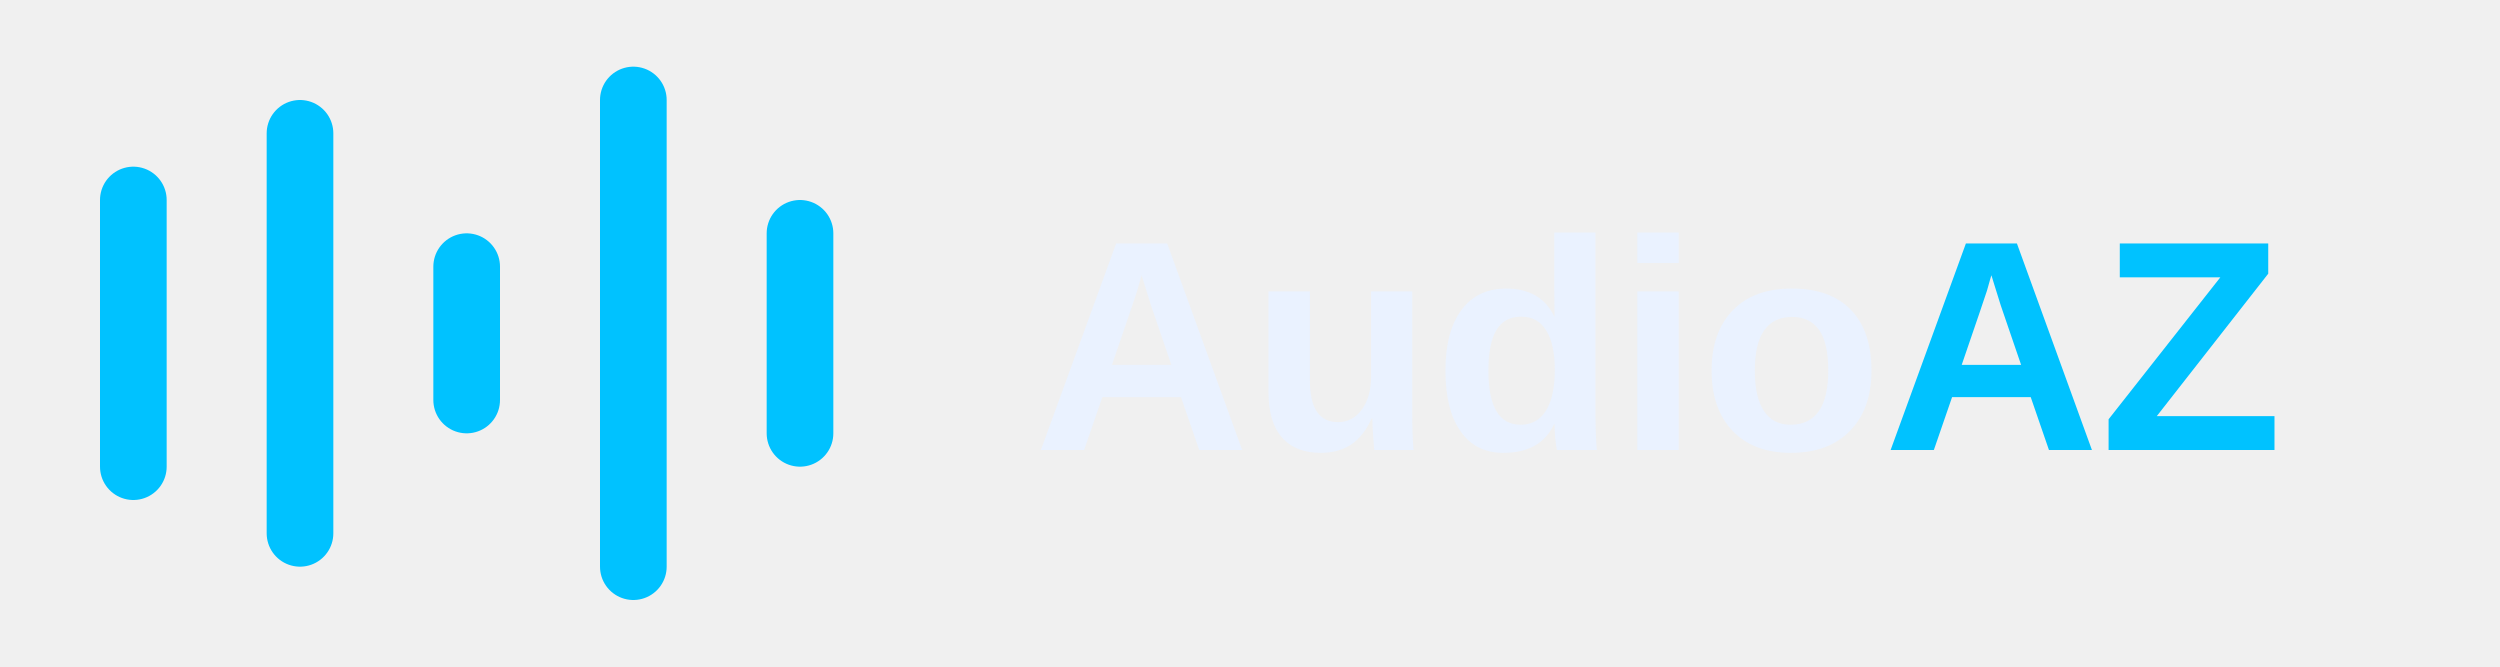
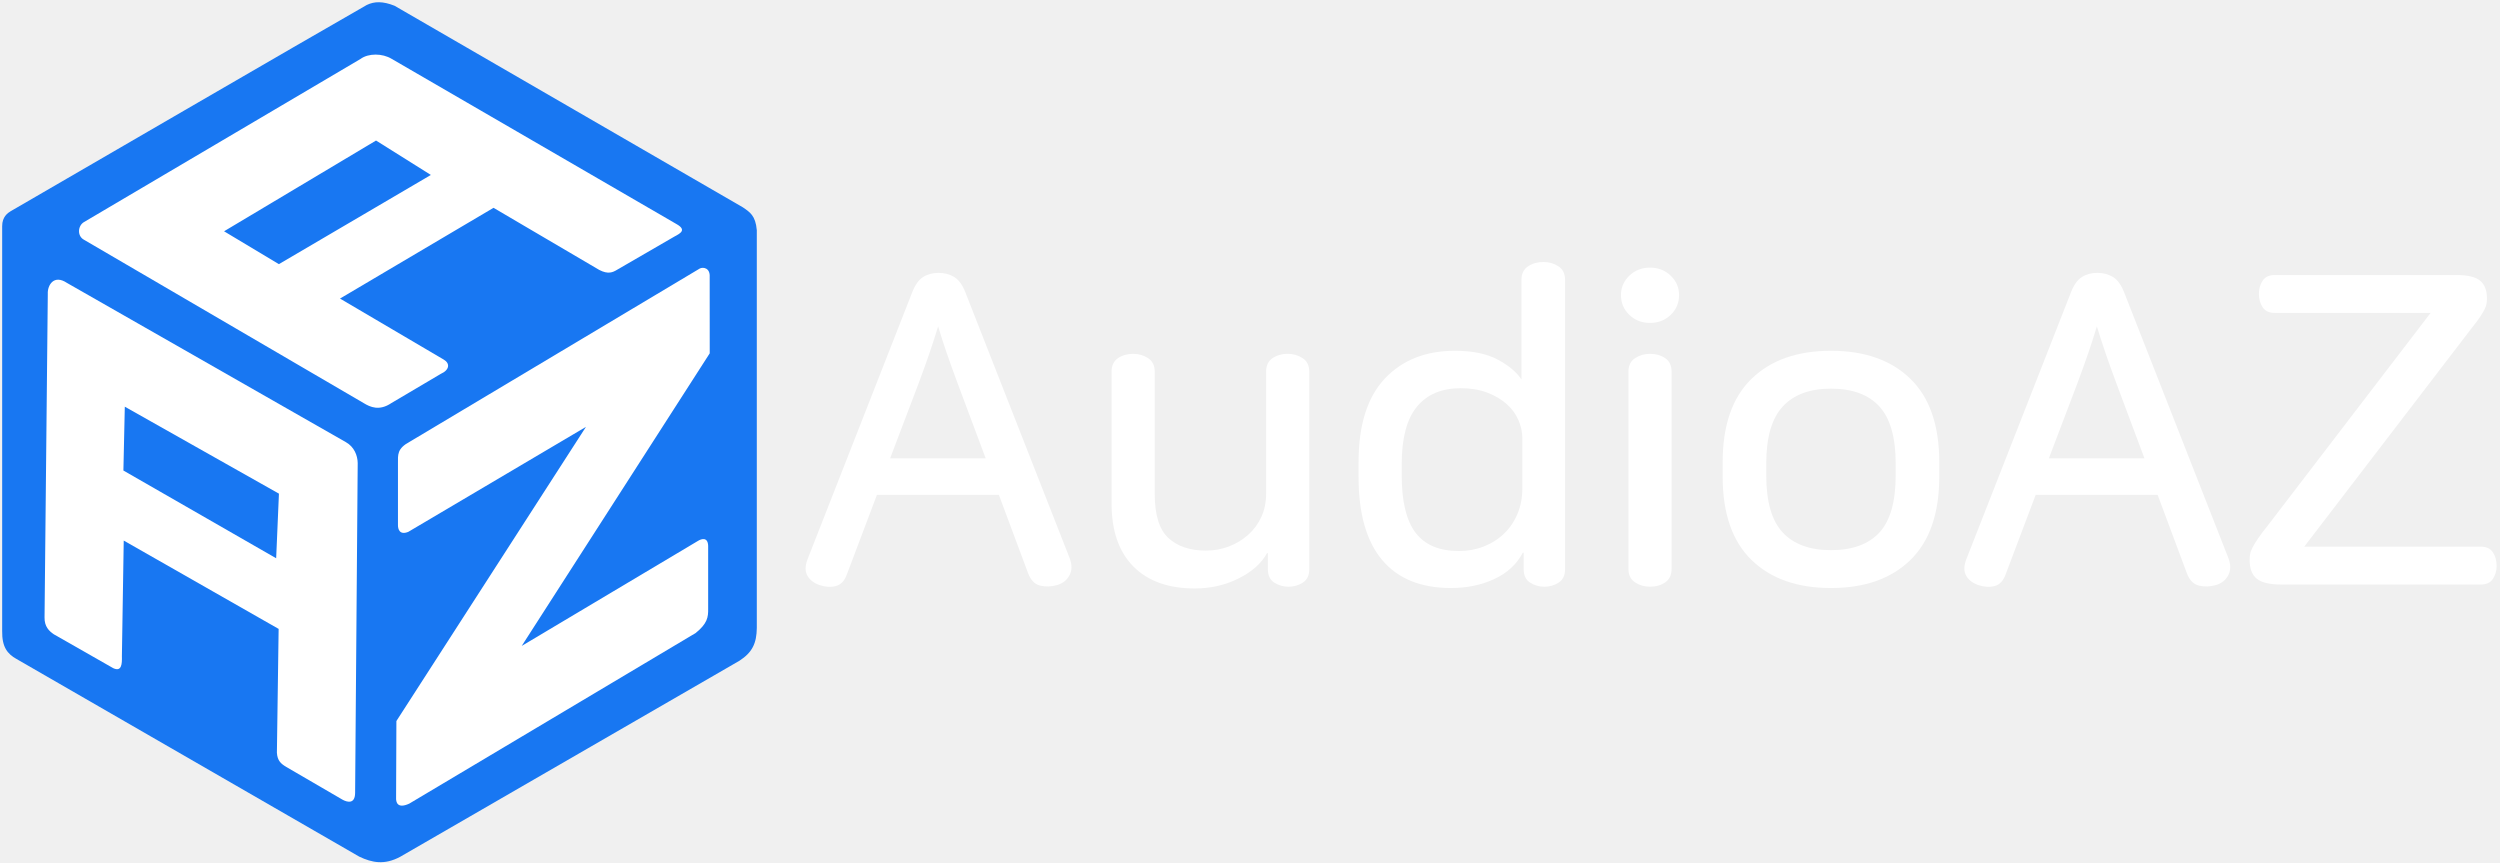
- <svg xmlns="http://www.w3.org/2000/svg" viewBox="0 0 150 40" height="28">
-   <g fill="none" stroke="#00C2FF" stroke-width="4" stroke-linecap="round">
-     <path d="M8 28V12M18 32V8M28 24V16M38 34V6M48 26V14" />
+ <svg xmlns="http://www.w3.org/2000/svg" viewBox="0 0 1608 555">
+   <g>
+     <g>
+       <path transform="matrix(1,0,0,-1,253.7748,3.704224)" d="M0 0C35.395-20.454 189.736-109.832 224.06-129.666 228.573-132.787 232.161-134.899 233.002-144.336V-400.196C232.878-410.024 230.145-415.909 221.825-421.292 181.861-444.386 46.161-522.803 3.505-547.452-6.426-552.706-14.331-551.273-22.709-547.28-66.546-522-206.04-441.555-243.205-420.122-248.976-416.879-252.543-412.494-252.378-402.225V-141.72C-252.416-135.778-248.71-133.19-246.912-132.15-217.948-115.388-54.144-20.18-17.885 .497-13.001 2.867-7.539 3.007 0 0" fill="#1877f2" fill-rule="evenodd" />
+       <path transform="matrix(1,0,0,-1,144.1188,148.7601)" d="M0 0 97.744 58.371 133.012 36.23 35.268-21.134ZM-90.06 5.95C-65.611 20.402 51.675 89.511 87.754 110.837 92.877 114.611 101.834 114.531 107.803 110.907 143.32 90.304 262.253 21.315 290.978 4.652 297.518 .968 293.834-1.227 289.717-3.365 279.669-9.185 262.097-19.364 252.892-24.696 250.055-26.43 247.072-27.845 241.31-24.852 225.616-15.619 173.319 15.096 173.319 15.096L74.568-43.275C74.568-43.275 123.151-71.857 141.352-82.564 145.418-84.96 145.133-89.161 139.318-91.757 130.37-97.046 116.586-105.194 107.618-110.495 99.854-115.744 94.02-113.08 89.843-110.537 55.776-90.653-65.574-19.824-90.06-5.476-94.612-3.075-94.124 3.58-90.06 5.95" fill="#ffffff" fill-rule="evenodd" />
+       <path transform="matrix(1,0,0,-1,80.2779,261.5829)" d="M0 0 99.133-55.936 97.351-97.493-.907-41.059ZM-37.238 79.631C.741 57.976 114.582-7.07 142.198-22.817 147.515-25.786 149.729-31.36 149.798-36.256 149.506-73.372 148.419-211.859 148.131-248.501 148.037-255.868 142.895-254.376 139.96-252.728 129.894-246.87 112.941-237.005 103.885-231.735 100.454-229.669 98.145-227.753 97.824-222.577 98.089-203.623 98.938-142.924 98.938-142.924L-.694-86.113C-.694-86.113-1.568-138.413-1.876-160.432-1.715-165.702-2.115-170.64-7.411-168.202-16.827-162.834-35.908-151.954-45.663-146.391-48.662-144.359-51.728-141.473-51.629-135.555-51.3-102.876-49.974 28.924-49.536 72.5-49.844 77.982-45.747 85.313-37.238 79.631" fill="#ffffff" fill-rule="evenodd" />
+       <path transform="matrix(1,0,0,-1,263.6597,284.0568)" d="M0 0C32.298 19.289 156.678 93.573 186.421 111.337 188.6 112.472 193.143 111.751 192.812 105.974 192.812 89.907 192.837 56.798 192.837 56.798L71.916-131.399C71.916-131.399 160.212-78.785 185.27-63.853 187.37-62.554 191.581-61.085 191.829-66.956V-107.479C191.928-112.985 191.302-116.991 183.822-123.082 151.536-142.303 31.133-213.988-.446-232.848-8.11-236.35-9.06-231.854-8.891-228.874-8.891-212.94-8.697-179.706-8.697-179.706L113.231 9.497C113.231 9.497 24.18-43.125-1.082-58.052-6.787-60.34-7.69-56.047-7.69-53.791V-14.18C-7.69-8.361-8.383-4.476 0 0" fill="#ffffff" fill-rule="evenodd" />
+     </g>
  </g>
-   <text x="62" y="27" font-family="-apple-system,Arial,sans-serif" font-weight="900" font-size="18" fill="#EAF2FF">Audio<tspan fill="#00C2FF">AZ</tspan>
-   </text>
+   <g>
+     <g>
+       <path transform="matrix(1,0,0,-1,603.4014,209.9409)" d="M0 0C-1.889-6.16-3.778-11.996-5.664-17.5-7.553-23.008-9.818-29.308-12.46-36.399L-30.866-84.838H30.583L12.46-36.399C9.814-29.308 7.504-22.868 5.522-17.08 3.54-11.296 1.699-5.601 0 0M.283 34.438C4.058 34.438 7.407 33.551 10.336 31.779 13.261 30.003 15.668 26.69 17.557 21.839L84.67-149.237C86.179-153.344 86.131-156.936 84.529-160.016 82.923-163.096 80.326-165.196 76.742-166.317 72.963-167.436 69.282-167.577 65.698-166.737 62.109-165.897 59.468-163.145 57.769-158.477L39.079-108.358H-39.362L-58.618-159.317C-60.131-163.612-62.538-166.176-65.839-167.016-69.144-167.856-72.684-167.62-76.458-166.317-80.046-165.012-82.595-163.004-84.104-160.297-85.617-157.592-85.617-154.184-84.104-150.077L-16.708 21.839C-14.823 26.69-12.46 30.003-9.628 31.779-6.796 33.551-3.496 34.438 .283 34.438" fill="#ffffff" />
+       <path transform="matrix(1,0,0,-1,728.8462,227.5806)" d="M0 0C3.584 0 6.796-.937 9.628-2.8 12.46-4.668 13.875-7.561 13.875-11.48V-90.158C13.875-103.597 16.8-113.025 22.654-118.437 28.503-123.853 36.53-126.558 46.725-126.558 52.007-126.558 56.963-125.673 61.591-123.898 66.215-122.125 70.321-119.654 73.91-116.478 77.494-113.306 80.326-109.478 82.405-104.998 84.48-100.517 85.52-95.478 85.52-89.878V-11.48C85.52-7.561 86.887-4.668 89.626-2.8 92.361-.937 95.618 0 99.396 0 102.98 0 106.192-.937 109.024-2.8 111.856-4.668 113.272-7.561 113.272-11.48V-138.597C113.272-142.517 111.9-145.365 109.166-147.136 106.426-148.914 103.361-149.796 99.962-149.796 96.564-149.796 93.494-148.914 90.759-147.136 88.02-145.365 86.653-142.517 86.653-138.597V-128.238H86.086C82.499-134.773 76.41-140.185 67.821-144.476 59.229-148.773 49.839-150.917 39.645-150.917 22.654-150.917 9.486-146.205 .142-136.777-9.204-127.353-13.876-113.865-13.876-96.318V-11.48C-13.876-7.561-12.509-4.668-9.77-2.8-7.035-.937-3.779 0 0 0" fill="#ffffff" />
+       <path transform="matrix(1,0,0,-1,939.5283,249.7007)" d="M0 0C-12.274 0-21.663-3.968-28.177-11.899-34.689-19.835-37.946-32.108-37.946-48.719V-55.999C-37.946-72.797-34.973-85.118-29.026-92.958-23.079-100.797-13.783-104.717-1.133-104.717 4.53-104.717 9.862-103.737 14.866-101.778 19.866-99.817 24.212-97.065 27.893-93.518 31.574-89.973 34.45-85.725 36.529-80.778 38.604-75.834 39.645-70.374 39.645-64.399V-32.2C39.645-28.279 38.795-24.359 37.096-20.439 35.397-16.52 32.849-13.067 29.45-10.079 26.052-7.096 21.897-4.668 16.99-2.8 12.079-.936 6.415 0 0 0M53.237 81.198C56.821 81.198 60.033 80.262 62.865 78.398 65.697 76.53 67.113 73.639 67.113 69.719V-116.477C67.113-120.397 65.741-123.245 63.007-125.016 60.269-126.793 57.202-127.676 53.804-127.676 50.405-127.676 47.335-126.793 44.601-125.016 41.861-123.245 40.494-120.397 40.494-116.477V-105.836H39.928C35.964-113.305 29.826-118.954 21.521-122.776 13.212-126.604 3.964-128.516-6.23-128.516-25.677-128.516-40.45-122.497-50.548-110.458-60.649-98.417-65.698-80.637-65.698-57.118V-47.598C-65.698-23.707-60.083-5.787-48.849 6.16-37.619 18.104-22.562 24.08-3.682 24.08 7.646 24.08 16.849 22.164 23.929 18.34 31.008 14.512 36.057 10.264 39.078 5.601V69.719C39.078 73.639 40.494 76.53 43.326 78.398 46.158 80.262 49.459 81.198 53.237 81.198" fill="#ffffff" />
+       <path transform="matrix(1,0,0,-1,1061.292,227.5806)" d="M0 0C3.774 0 7.03-.937 9.77-2.8 12.504-4.668 13.876-7.561 13.876-11.48V-138.316C13.876-142.236 12.504-145.132 9.77-146.998 7.03-148.865 3.774-149.796 0-149.796-3.589-149.796-6.796-148.865-9.628-146.998-12.46-145.132-13.876-142.236-13.876-138.316V-11.48C-13.876-7.561-12.46-4.668-9.628-2.8-6.796-.937-3.589 0 0 0M0 55.438C5.283 55.438 9.721 53.71 13.31 50.259 16.894 46.803 18.689 42.65 18.689 37.799 18.689 32.759 16.894 28.511 13.31 25.06 9.721 21.603 5.283 19.879 0 19.879-5.287 19.879-9.726 21.603-13.31 25.06-16.897 28.511-18.689 32.759-18.689 37.799-18.689 42.65-16.897 46.803-13.31 50.259-9.726 53.71-5.287 55.438 0 55.438" fill="#ffffff" />
+       <path transform="matrix(1,0,0,-1,1177.676,249.98)" d="M0 0C-13.592 0-23.929-3.828-31.008-11.48-38.087-19.136-41.627-31.36-41.627-48.159V-55.719C-41.627-72.708-38.087-84.979-31.008-92.538-23.929-100.098-13.592-103.877 0-103.877 13.778-103.877 24.163-100.098 31.15-92.538 38.132-84.979 41.628-72.708 41.628-55.719V-48.159C41.628-31.36 38.132-19.136 31.15-11.48 24.163-3.828 13.778 0 0 0M0 24.359C21.708 24.359 38.747 18.339 51.114 6.3 63.477-5.74 69.662-23.616 69.662-47.319V-56.559C69.662-80.266 63.477-98.137 51.114-110.178 38.747-122.217 21.708-128.237 0-128.237-21.712-128.237-38.751-122.217-51.113-110.178-63.48-98.137-69.662-80.266-69.662-56.559V-47.319C-69.662-23.616-63.48-5.74-51.113 6.3-38.751 18.339-21.712 24.359 0 24.359" fill="#ffffff" />
+       <path transform="matrix(1,0,0,-1,1348.716,209.9409)" d="M0 0C-1.89-6.16-3.779-11.996-5.664-17.5-7.554-23.008-9.818-29.308-12.46-36.399L-30.867-84.838H30.583L12.46-36.399C9.813-29.308 7.504-22.868 5.521-17.08 3.539-11.296 1.698-5.601 0 0M.283 34.438C4.057 34.438 7.406 33.551 10.336 31.779 13.261 30.003 15.667 26.69 17.557 21.839L84.67-149.237C86.179-153.344 86.13-156.936 84.528-160.016 82.922-163.096 80.325-165.196 76.741-166.317 72.963-167.436 69.281-167.577 65.697-166.737 62.108-165.897 59.467-163.145 57.769-158.477L39.078-108.358H-39.362L-58.618-159.317C-60.132-163.612-62.539-166.176-65.84-167.016-69.145-167.856-72.685-167.62-76.459-166.317-80.047-165.012-82.596-163.004-84.104-160.297-85.618-157.592-85.618-154.184-84.104-150.077L-16.708 21.839C-14.823 26.69-12.46 30.003-9.629 31.779-6.797 33.551-3.496 34.438 .283 34.438" fill="#ffffff" />
+       <path transform="matrix(1,0,0,-1,1595.219,180.5425)" d="M0 0C2.925-2.428 4.39-6.256 4.39-11.479 4.39-12.6 4.292-13.719 4.106-14.839 3.916-15.959 3.491-17.176 2.832-18.479 2.168-19.787 1.226-21.375 0-23.239-1.229-25.107-2.974-27.438-5.238-30.238L-113.13-171.075H.425C4.009-171.075 6.606-172.292 8.213-174.715 9.814-177.143 10.619-180.036 10.619-183.395 10.619-186.571 9.814-189.372 8.213-191.795 6.606-194.223 4.009-195.434 .425-195.434H-127.572C-135.315-195.434-140.695-194.174-143.713-191.655-146.735-189.135-148.244-185.17-148.244-179.754-148.244-178.452-148.151-177.192-147.961-175.975-147.774-174.764-147.253-173.315-146.403-171.635-145.554-169.956-144.328-167.952-142.722-165.616-141.12-163.284-138.899-160.344-136.067-156.795L-31.857-20.719H-132.103C-135.691-20.719-138.288-19.507-139.89-17.079-141.496-14.655-142.297-11.759-142.297-8.399-142.297-5.228-141.496-2.428-139.89 0-138.288 2.424-135.691 3.641-132.103 3.641H-15.149C-7.978 3.641-2.929 2.424 0 0" fill="#ffffff" />
+     </g>
+   </g>
</svg>
